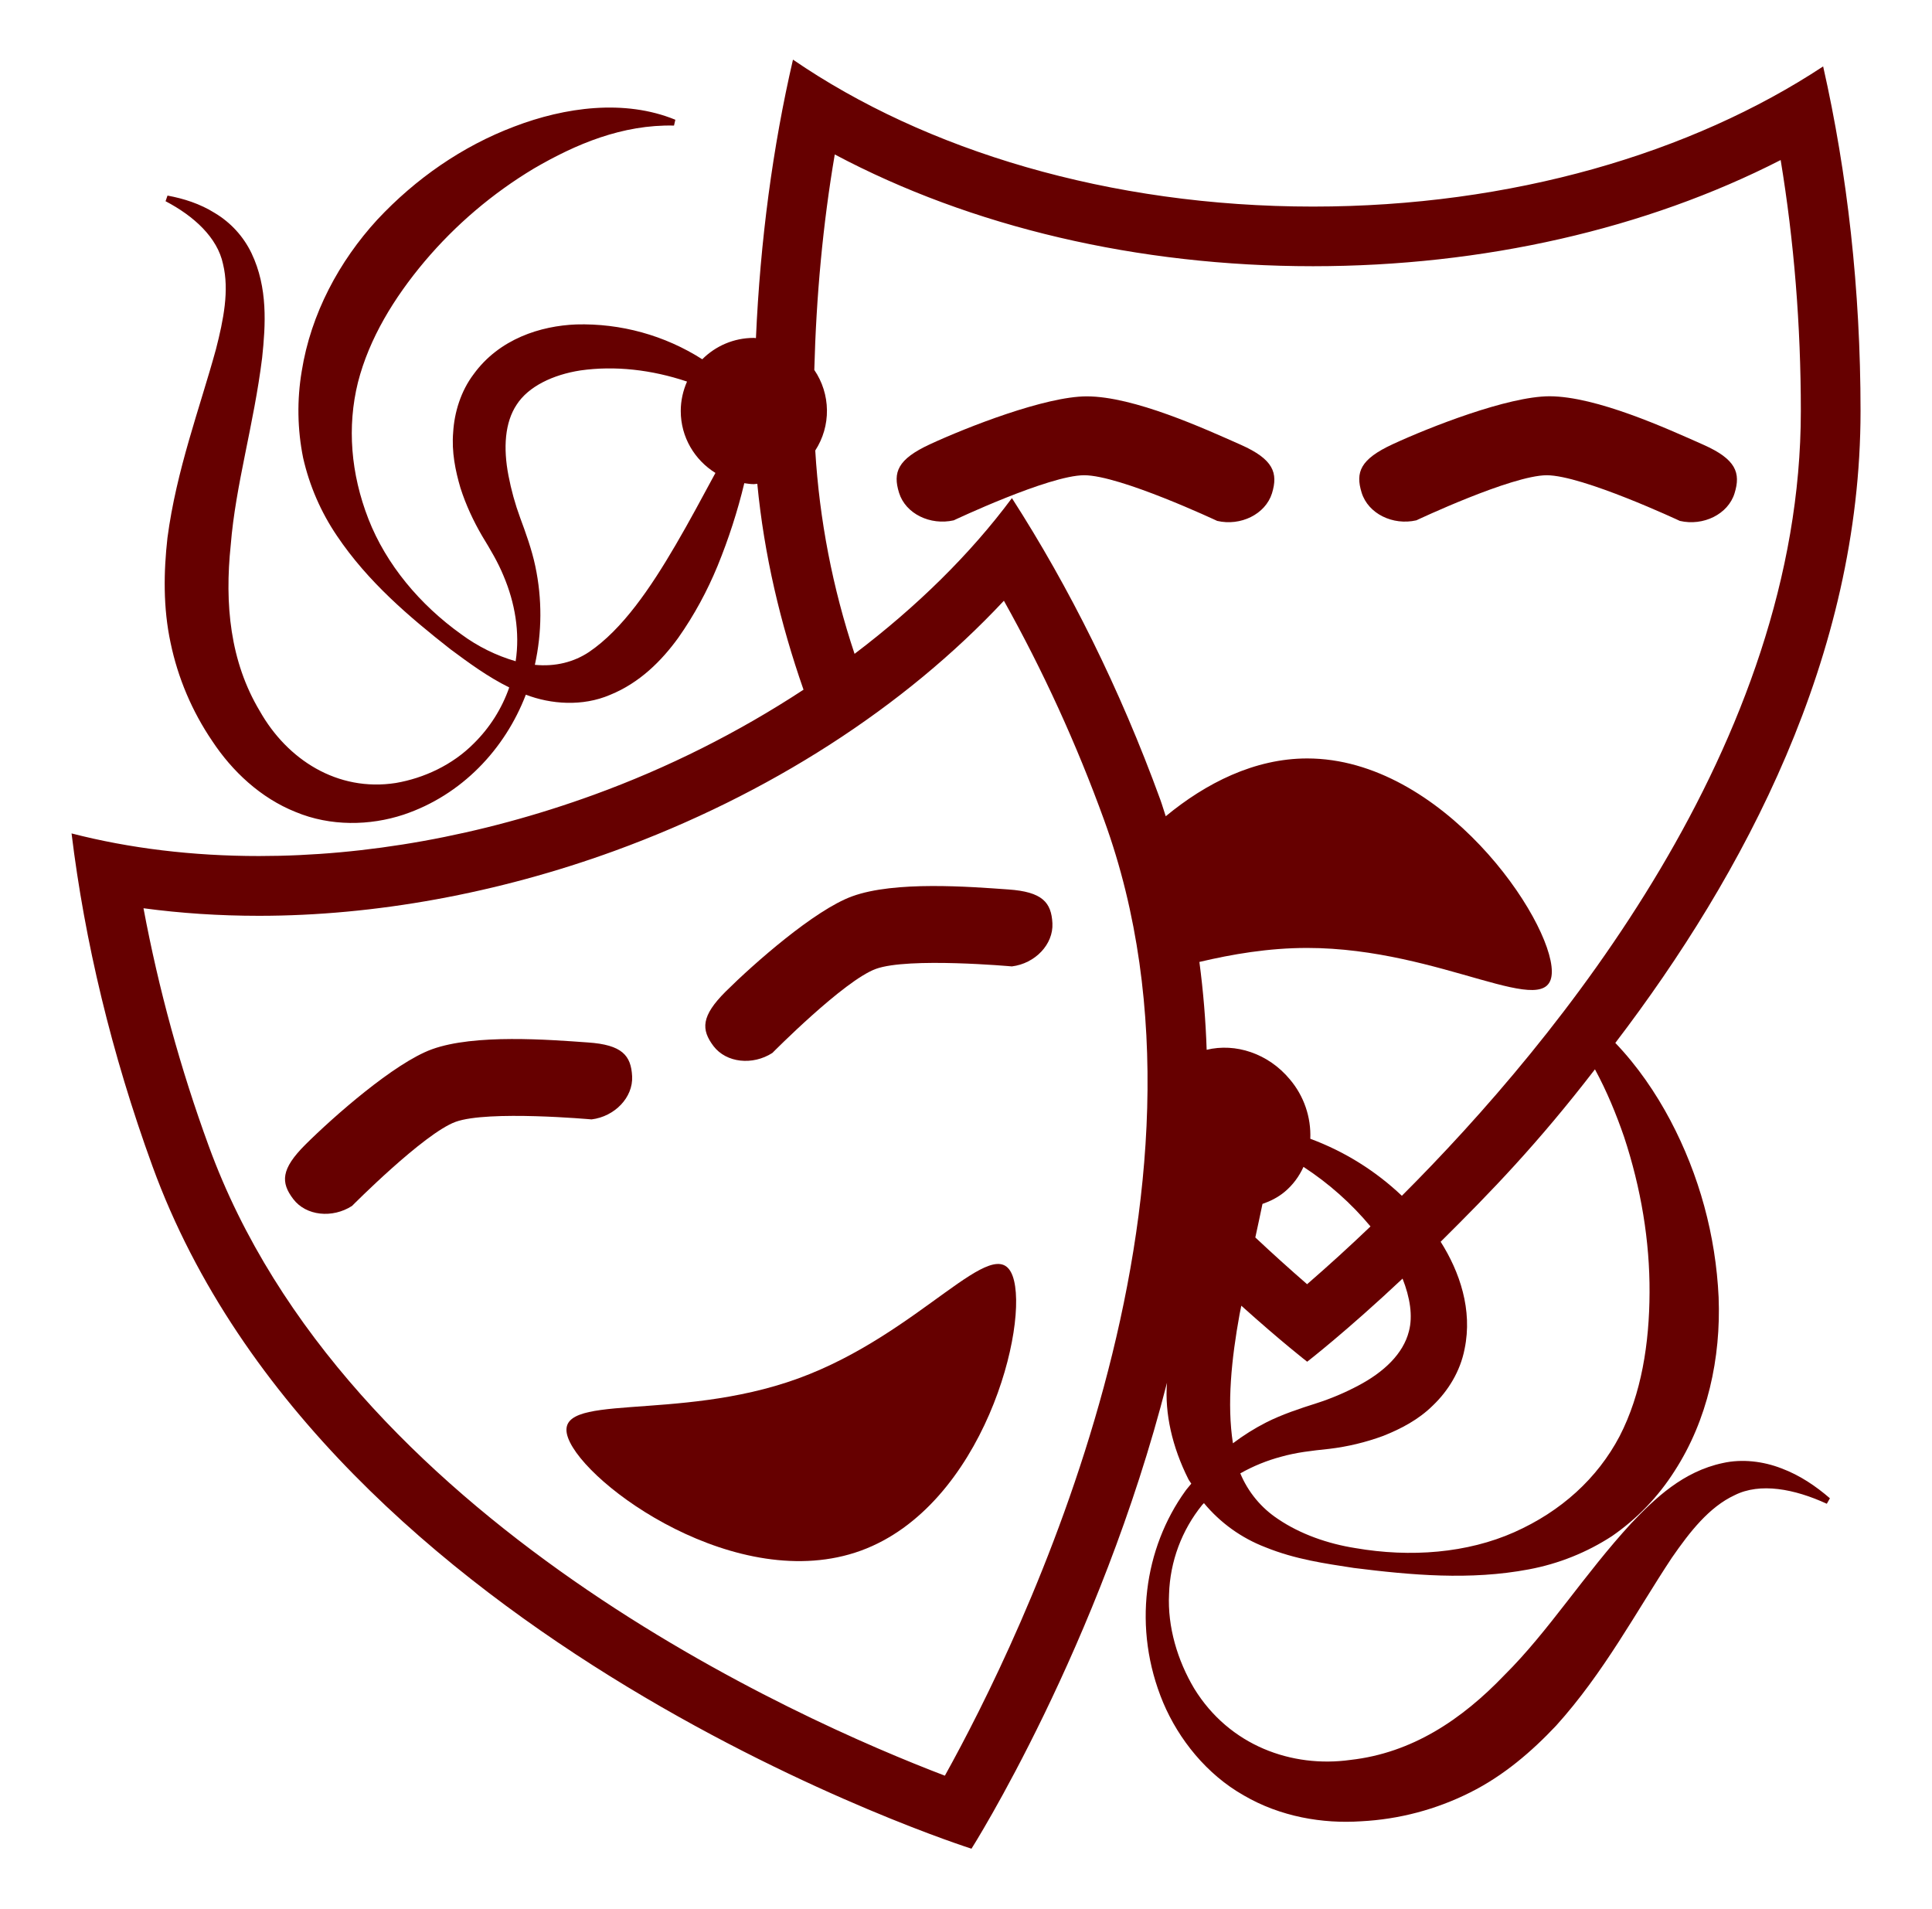
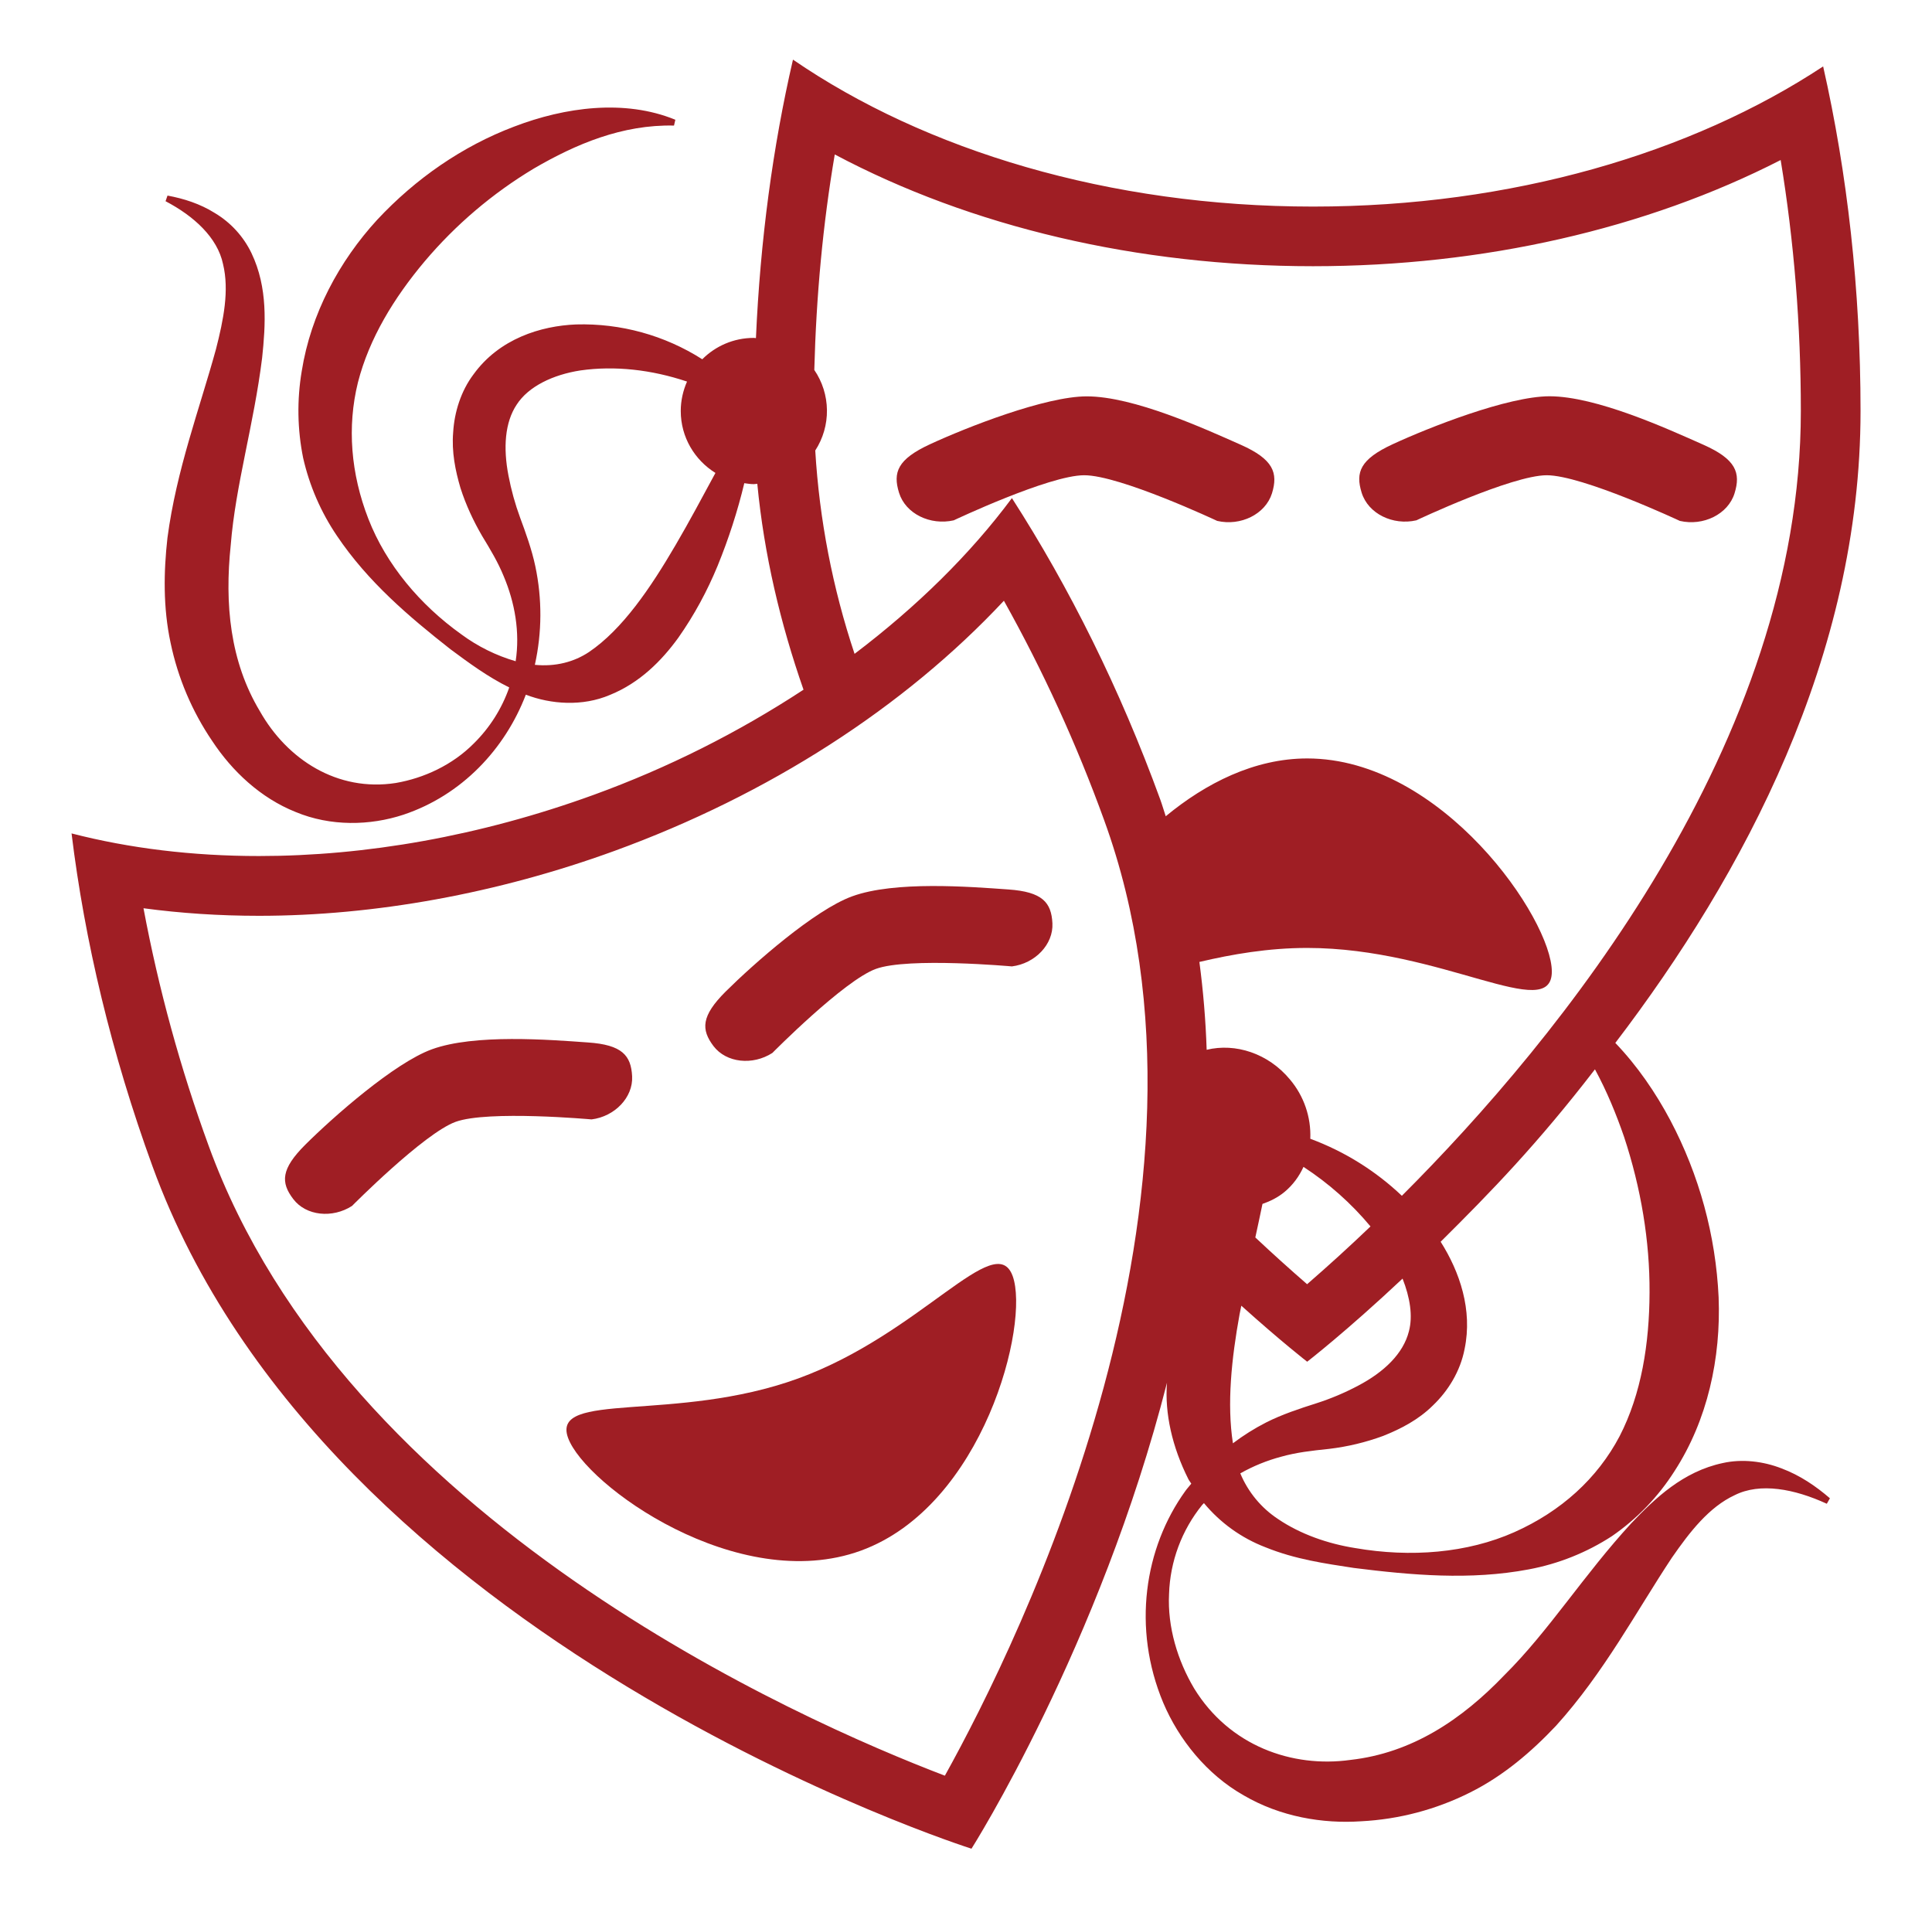
<svg xmlns="http://www.w3.org/2000/svg" width="81" height="80" viewBox="0 0 81 80" fill="none">
-   <path d="M52.024 18.647C50.488 17.966 47.534 16.616 45.562 16.616C43.828 16.616 40.533 17.91 38.994 18.622C37.629 19.252 37.427 19.801 37.693 20.658C37.967 21.54 39.002 22.036 39.986 21.813C39.986 21.813 43.984 19.923 45.452 19.923C46.946 19.918 51.031 21.837 51.031 21.837C52.014 22.065 53.052 21.558 53.328 20.682C53.592 19.823 53.389 19.255 52.024 18.647ZM59.381 21.813C59.381 21.813 63.379 19.926 64.847 19.923C66.343 19.923 70.428 21.837 70.428 21.837C71.412 22.065 72.449 21.558 72.721 20.682C72.989 19.822 72.784 19.253 71.419 18.646C69.888 17.965 66.929 16.615 64.962 16.612C63.221 16.615 59.933 17.908 58.392 18.621C57.024 19.253 56.822 19.8 57.088 20.655C57.363 21.537 58.396 22.038 59.381 21.813ZM33.464 57.787C28.316 59.66 23.093 58.285 23.816 60.277C24.541 62.27 30.944 66.878 36.091 65.006C41.237 63.131 43.181 55.485 42.456 53.492C41.728 51.501 38.611 55.915 33.464 57.787ZM26.502 45.12C26.458 44.251 26.087 43.798 24.644 43.701C23.028 43.586 19.896 43.337 18.107 43.988C16.529 44.562 13.966 46.827 12.802 47.985C11.774 49.01 11.767 49.573 12.294 50.265C12.832 50.975 13.939 51.082 14.758 50.555C14.758 50.555 17.768 47.517 19.099 47.03C20.457 46.535 24.801 46.927 24.801 46.927C25.769 46.808 26.548 46.008 26.502 45.12ZM42.268 37.287C40.649 37.172 37.514 36.923 35.728 37.575C34.148 38.148 31.586 40.413 30.423 41.568C29.393 42.596 29.391 43.16 29.913 43.853C30.453 44.561 31.558 44.671 32.382 44.141C32.382 44.141 35.384 41.103 36.721 40.618C38.078 40.121 42.424 40.513 42.424 40.513C43.393 40.393 44.168 39.593 44.123 38.705C44.079 37.835 43.708 37.385 42.268 37.287Z" fill="#660000" />
-   <path d="M72.228 61.333C70.565 61.686 69.39 62.81 68.395 63.855C66.41 66.011 64.935 68.376 63.078 70.218C61.283 72.095 59.191 73.489 56.62 73.778C54.166 74.121 51.544 73.186 50.068 70.786C49.371 69.616 48.943 68.204 49.013 66.821C49.056 65.458 49.545 64.146 50.404 63.086C50.426 63.06 50.454 63.04 50.476 63.013C51.161 63.84 52.048 64.477 53.051 64.862C54.311 65.373 55.549 65.544 56.763 65.731C59.155 66.031 61.638 66.256 64.099 65.79C65.34 65.558 66.524 65.085 67.583 64.396C68.631 63.673 69.522 62.746 70.205 61.671C71.591 59.532 72.154 56.932 72.054 54.384C71.933 51.792 71.242 49.26 70.03 46.966C69.42 45.816 68.649 44.686 67.723 43.721C73.113 36.655 78.005 27.5 78.004 17.23C78.004 12.135 77.45 7.264 76.436 2.784C70.926 6.419 63.38 8.66 55.05 8.66C46.505 8.66 38.785 6.299 33.246 2.5C32.399 6.155 31.874 10.081 31.693 14.174C31.664 14.174 31.635 14.165 31.606 14.165C30.761 14.165 29.998 14.506 29.443 15.061C27.866 14.056 26.025 13.548 24.156 13.601C22.67 13.66 20.936 14.201 19.858 15.686C19.318 16.399 19.051 17.288 19 18.113C18.929 18.948 19.093 19.734 19.305 20.456C19.535 21.176 19.85 21.843 20.209 22.461C20.578 23.069 20.873 23.56 21.115 24.149C21.585 25.259 21.806 26.5 21.619 27.72C20.801 27.482 20.031 27.101 19.345 26.595C17.604 25.352 16.191 23.665 15.446 21.756C14.706 19.856 14.548 17.891 15.006 16.034C15.48 14.179 16.525 12.479 17.799 10.963C19.104 9.418 20.655 8.1 22.389 7.061C24.141 6.041 26.09 5.215 28.258 5.264L28.314 5.02C26.188 4.149 23.688 4.49 21.554 5.308C19.381 6.13 17.423 7.49 15.816 9.211C14.228 10.943 13.035 13.143 12.65 15.561C12.447 16.766 12.467 17.998 12.709 19.196C12.974 20.362 13.453 21.468 14.123 22.457C15.426 24.396 17.163 25.864 18.884 27.216C19.654 27.786 20.436 28.367 21.35 28.819C21.041 29.705 20.533 30.508 19.865 31.166C18.969 32.07 17.773 32.621 16.594 32.824C14.14 33.205 12.038 31.837 10.893 29.811C9.645 27.731 9.413 25.326 9.674 22.844C9.874 20.339 10.645 17.793 10.99 15C11.136 13.62 11.236 12.06 10.544 10.613C10.208 9.913 9.674 9.329 9.008 8.931C8.383 8.539 7.699 8.324 7.023 8.199L6.941 8.435C8.128 9.057 9.116 9.956 9.351 11.071C9.618 12.172 9.371 13.405 9.054 14.64C8.375 17.115 7.396 19.699 7.02 22.55C6.861 23.971 6.835 25.47 7.151 26.945C7.458 28.42 8.052 29.82 8.899 31.066C9.729 32.324 10.92 33.451 12.395 34.04C13.86 34.65 15.513 34.616 16.916 34.153C19.368 33.333 21.176 31.395 22.046 29.122C23.099 29.526 24.42 29.625 25.575 29.131C26.825 28.624 27.738 27.699 28.431 26.746C29.115 25.775 29.656 24.764 30.086 23.721C30.55 22.585 30.923 21.43 31.205 20.256C31.336 20.274 31.466 20.296 31.603 20.296C31.653 20.296 31.7 20.284 31.75 20.281C32.035 23.262 32.723 26.151 33.688 28.913C30.939 30.716 27.99 32.194 24.9 33.318C20.11 35.06 15.311 35.886 10.859 35.886C8.074 35.886 5.426 35.564 3 34.938C3.548 39.436 4.669 44.156 6.393 48.892C13.689 68.936 40.73 77.5 40.73 77.5C40.73 77.5 46.104 69.031 48.93 57.953C48.929 57.964 48.928 57.975 48.925 57.985C48.83 59.248 49.14 60.649 49.821 62.004C49.855 62.074 49.908 62.131 49.945 62.197C49.866 62.3 49.775 62.394 49.7 62.499C47.976 64.889 47.461 68.255 48.768 71.379C49.418 72.916 50.591 74.386 52.144 75.265C53.684 76.164 55.454 76.459 57.061 76.351C58.652 76.27 60.208 75.859 61.631 75.145C63.038 74.444 64.219 73.426 65.24 72.343C67.249 70.121 68.604 67.55 70.089 65.309C70.848 64.213 71.654 63.178 72.728 62.679C73.793 62.144 75.228 62.413 76.59 63.04L76.72 62.81C76.129 62.3 75.463 61.846 74.691 61.557C73.929 61.26 73.043 61.15 72.228 61.333ZM28.326 22.846C27.276 24.644 26.098 26.384 24.694 27.334C24.064 27.753 23.289 27.955 22.424 27.871C22.726 26.511 22.732 25.103 22.444 23.74C22.298 23.041 22.031 22.308 21.809 21.709C21.597 21.133 21.433 20.541 21.318 19.939C21.093 18.776 21.164 17.707 21.664 16.96C22.155 16.199 23.185 15.707 24.335 15.529C25.775 15.324 27.315 15.496 28.804 15.996C28.638 16.375 28.541 16.79 28.541 17.23C28.541 18.33 29.126 19.286 29.995 19.826C29.439 20.854 28.899 21.867 28.326 22.846ZM51.971 55.09C51.993 54.972 52.02 54.855 52.043 54.737C53.724 56.249 54.804 57.085 54.804 57.085C54.804 57.085 56.426 55.834 58.803 53.601C59.114 54.39 59.241 55.17 59.069 55.811C58.834 56.744 58.031 57.517 56.938 58.091C56.395 58.379 55.8 58.634 55.165 58.836C54.523 59.039 53.744 59.295 53.08 59.633C52.593 59.882 52.128 60.174 51.691 60.505C51.434 58.858 51.631 56.959 51.971 55.09ZM52.63 51.876C52.73 51.409 52.833 50.944 52.93 50.47C53.258 50.356 53.574 50.2 53.853 49.969C54.204 49.678 54.468 49.316 54.649 48.917C55.705 49.605 56.652 50.446 57.459 51.414C56.593 52.243 55.707 53.05 54.801 53.836C54.065 53.197 53.341 52.544 52.63 51.876ZM68.089 47.656C68.801 49.81 69.17 52.034 69.158 54.182C69.15 56.326 68.819 58.43 67.903 60.208C66.97 61.98 65.449 63.358 63.489 64.231C61.516 65.108 59.145 65.3 56.816 64.897C55.664 64.715 54.516 64.311 53.591 63.686C52.881 63.22 52.327 62.551 52 61.766C52.541 61.46 53.118 61.225 53.719 61.066C54.366 60.885 54.974 60.818 55.725 60.739C56.498 60.647 57.258 60.465 57.989 60.196C58.721 59.904 59.466 59.525 60.084 58.91C60.706 58.314 61.224 57.494 61.405 56.546C61.744 54.911 61.2 53.32 60.4 52.056C62.499 49.975 64.464 47.951 66.869 44.828C67.366 45.742 67.758 46.699 68.089 47.656ZM39.614 74.439C33.54 72.123 14.463 63.737 8.749 48.036C7.565 44.797 6.651 41.465 6.016 38.075C7.583 38.286 9.201 38.392 10.86 38.392C15.715 38.392 20.866 37.453 25.759 35.672C32.234 33.314 37.913 29.651 42.089 25.184C43.735 28.129 45.139 31.202 46.289 34.374C51.994 50.044 42.771 68.756 39.614 74.439ZM48.874 34.219C48.795 33.984 48.729 33.749 48.644 33.516C46.954 28.876 44.833 24.625 42.425 20.881C40.688 23.221 38.446 25.427 35.828 27.41C34.908 24.653 34.354 21.787 34.18 18.886C34.507 18.382 34.678 17.792 34.67 17.192C34.663 16.591 34.479 16.005 34.14 15.509C34.22 12.426 34.499 9.402 34.998 6.475C40.718 9.514 47.7 11.16 55.05 11.16C62.19 11.16 69.015 9.596 74.655 6.709C75.216 10.109 75.501 13.635 75.501 17.231C75.504 31.151 65.355 43.551 58.774 50.129C57.669 49.081 56.363 48.267 54.935 47.739C54.972 46.831 54.666 45.942 54.078 45.249C53.17 44.156 51.795 43.716 50.59 44.009C50.549 42.777 50.447 41.548 50.285 40.326C51.65 40.004 53.178 39.739 54.803 39.739C60.471 39.739 65.061 42.928 65.061 40.73C65.061 38.538 60.469 31.795 54.805 31.795C52.591 31.795 50.55 32.834 48.874 34.219Z" fill="#660000" />
+   <path d="M52.024 18.647C50.488 17.966 47.534 16.616 45.562 16.616C43.828 16.616 40.533 17.91 38.994 18.622C37.629 19.252 37.427 19.801 37.693 20.658C37.967 21.54 39.002 22.036 39.986 21.813C39.986 21.813 43.984 19.923 45.452 19.923C46.946 19.918 51.031 21.837 51.031 21.837C52.014 22.065 53.052 21.558 53.328 20.682C53.592 19.823 53.389 19.255 52.024 18.647ZM59.381 21.813C59.381 21.813 63.379 19.926 64.847 19.923C66.343 19.923 70.428 21.837 70.428 21.837C71.412 22.065 72.449 21.558 72.721 20.682C72.989 19.822 72.784 19.253 71.419 18.646C69.888 17.965 66.929 16.615 64.962 16.612C63.221 16.615 59.933 17.908 58.392 18.621C57.024 19.253 56.822 19.8 57.088 20.655C57.363 21.537 58.396 22.038 59.381 21.813ZM33.464 57.787C28.316 59.66 23.093 58.285 23.816 60.277C24.541 62.27 30.944 66.878 36.091 65.006C41.237 63.131 43.181 55.485 42.456 53.492C41.728 51.501 38.611 55.915 33.464 57.787ZM26.502 45.12C26.458 44.251 26.087 43.798 24.644 43.701C23.028 43.586 19.896 43.337 18.107 43.988C16.529 44.562 13.966 46.827 12.802 47.985C11.774 49.01 11.767 49.573 12.294 50.265C12.832 50.975 13.939 51.082 14.758 50.555C14.758 50.555 17.768 47.517 19.099 47.03C20.457 46.535 24.801 46.927 24.801 46.927C25.769 46.808 26.548 46.008 26.502 45.12ZM42.268 37.287C40.649 37.172 37.514 36.923 35.728 37.575C34.148 38.148 31.586 40.413 30.423 41.568C29.393 42.596 29.391 43.16 29.913 43.853C30.453 44.561 31.558 44.671 32.382 44.141C32.382 44.141 35.384 41.103 36.721 40.618C38.078 40.121 42.424 40.513 42.424 40.513C43.393 40.393 44.168 39.593 44.123 38.705C44.079 37.835 43.708 37.385 42.268 37.287Z" fill="#9F1E24" />
+   <path d="M72.228 61.333C70.565 61.686 69.39 62.81 68.395 63.855C66.41 66.011 64.935 68.376 63.078 70.218C61.283 72.095 59.191 73.489 56.62 73.778C54.166 74.121 51.544 73.186 50.068 70.786C49.371 69.616 48.943 68.204 49.013 66.821C49.056 65.458 49.545 64.146 50.404 63.086C50.426 63.06 50.454 63.04 50.476 63.013C51.161 63.84 52.048 64.477 53.051 64.862C54.311 65.373 55.549 65.544 56.763 65.731C59.155 66.031 61.638 66.256 64.099 65.79C65.34 65.558 66.524 65.085 67.583 64.396C68.631 63.673 69.522 62.746 70.205 61.671C71.591 59.532 72.154 56.932 72.054 54.384C71.933 51.792 71.242 49.26 70.03 46.966C69.42 45.816 68.649 44.686 67.723 43.721C73.113 36.655 78.005 27.5 78.004 17.23C78.004 12.135 77.45 7.264 76.436 2.784C70.926 6.419 63.38 8.66 55.05 8.66C46.505 8.66 38.785 6.299 33.246 2.5C32.399 6.155 31.874 10.081 31.693 14.174C31.664 14.174 31.635 14.165 31.606 14.165C30.761 14.165 29.998 14.506 29.443 15.061C27.866 14.056 26.025 13.548 24.156 13.601C22.67 13.66 20.936 14.201 19.858 15.686C19.318 16.399 19.051 17.288 19 18.113C18.929 18.948 19.093 19.734 19.305 20.456C19.535 21.176 19.85 21.843 20.209 22.461C20.578 23.069 20.873 23.56 21.115 24.149C21.585 25.259 21.806 26.5 21.619 27.72C20.801 27.482 20.031 27.101 19.345 26.595C17.604 25.352 16.191 23.665 15.446 21.756C14.706 19.856 14.548 17.891 15.006 16.034C15.48 14.179 16.525 12.479 17.799 10.963C19.104 9.418 20.655 8.1 22.389 7.061C24.141 6.041 26.09 5.215 28.258 5.264L28.314 5.02C26.188 4.149 23.688 4.49 21.554 5.308C19.381 6.13 17.423 7.49 15.816 9.211C14.228 10.943 13.035 13.143 12.65 15.561C12.447 16.766 12.467 17.998 12.709 19.196C12.974 20.362 13.453 21.468 14.123 22.457C15.426 24.396 17.163 25.864 18.884 27.216C19.654 27.786 20.436 28.367 21.35 28.819C21.041 29.705 20.533 30.508 19.865 31.166C18.969 32.07 17.773 32.621 16.594 32.824C14.14 33.205 12.038 31.837 10.893 29.811C9.645 27.731 9.413 25.326 9.674 22.844C9.874 20.339 10.645 17.793 10.99 15C11.136 13.62 11.236 12.06 10.544 10.613C10.208 9.913 9.674 9.329 9.008 8.931C8.383 8.539 7.699 8.324 7.023 8.199L6.941 8.435C8.128 9.057 9.116 9.956 9.351 11.071C9.618 12.172 9.371 13.405 9.054 14.64C8.375 17.115 7.396 19.699 7.02 22.55C6.861 23.971 6.835 25.47 7.151 26.945C7.458 28.42 8.052 29.82 8.899 31.066C9.729 32.324 10.92 33.451 12.395 34.04C13.86 34.65 15.513 34.616 16.916 34.153C19.368 33.333 21.176 31.395 22.046 29.122C23.099 29.526 24.42 29.625 25.575 29.131C26.825 28.624 27.738 27.699 28.431 26.746C29.115 25.775 29.656 24.764 30.086 23.721C30.55 22.585 30.923 21.43 31.205 20.256C31.336 20.274 31.466 20.296 31.603 20.296C31.653 20.296 31.7 20.284 31.75 20.281C32.035 23.262 32.723 26.151 33.688 28.913C30.939 30.716 27.99 32.194 24.9 33.318C20.11 35.06 15.311 35.886 10.859 35.886C8.074 35.886 5.426 35.564 3 34.938C3.548 39.436 4.669 44.156 6.393 48.892C13.689 68.936 40.73 77.5 40.73 77.5C40.73 77.5 46.104 69.031 48.93 57.953C48.929 57.964 48.928 57.975 48.925 57.985C48.83 59.248 49.14 60.649 49.821 62.004C49.855 62.074 49.908 62.131 49.945 62.197C49.866 62.3 49.775 62.394 49.7 62.499C47.976 64.889 47.461 68.255 48.768 71.379C49.418 72.916 50.591 74.386 52.144 75.265C53.684 76.164 55.454 76.459 57.061 76.351C58.652 76.27 60.208 75.859 61.631 75.145C63.038 74.444 64.219 73.426 65.24 72.343C67.249 70.121 68.604 67.55 70.089 65.309C70.848 64.213 71.654 63.178 72.728 62.679C73.793 62.144 75.228 62.413 76.59 63.04L76.72 62.81C76.129 62.3 75.463 61.846 74.691 61.557C73.929 61.26 73.043 61.15 72.228 61.333ZM28.326 22.846C27.276 24.644 26.098 26.384 24.694 27.334C24.064 27.753 23.289 27.955 22.424 27.871C22.726 26.511 22.732 25.103 22.444 23.74C22.298 23.041 22.031 22.308 21.809 21.709C21.597 21.133 21.433 20.541 21.318 19.939C21.093 18.776 21.164 17.707 21.664 16.96C22.155 16.199 23.185 15.707 24.335 15.529C25.775 15.324 27.315 15.496 28.804 15.996C28.638 16.375 28.541 16.79 28.541 17.23C28.541 18.33 29.126 19.286 29.995 19.826C29.439 20.854 28.899 21.867 28.326 22.846ZM51.971 55.09C51.993 54.972 52.02 54.855 52.043 54.737C53.724 56.249 54.804 57.085 54.804 57.085C54.804 57.085 56.426 55.834 58.803 53.601C59.114 54.39 59.241 55.17 59.069 55.811C58.834 56.744 58.031 57.517 56.938 58.091C56.395 58.379 55.8 58.634 55.165 58.836C54.523 59.039 53.744 59.295 53.08 59.633C52.593 59.882 52.128 60.174 51.691 60.505C51.434 58.858 51.631 56.959 51.971 55.09ZM52.63 51.876C52.73 51.409 52.833 50.944 52.93 50.47C53.258 50.356 53.574 50.2 53.853 49.969C54.204 49.678 54.468 49.316 54.649 48.917C55.705 49.605 56.652 50.446 57.459 51.414C56.593 52.243 55.707 53.05 54.801 53.836C54.065 53.197 53.341 52.544 52.63 51.876ZM68.089 47.656C68.801 49.81 69.17 52.034 69.158 54.182C69.15 56.326 68.819 58.43 67.903 60.208C66.97 61.98 65.449 63.358 63.489 64.231C61.516 65.108 59.145 65.3 56.816 64.897C55.664 64.715 54.516 64.311 53.591 63.686C52.881 63.22 52.327 62.551 52 61.766C52.541 61.46 53.118 61.225 53.719 61.066C54.366 60.885 54.974 60.818 55.725 60.739C56.498 60.647 57.258 60.465 57.989 60.196C58.721 59.904 59.466 59.525 60.084 58.91C60.706 58.314 61.224 57.494 61.405 56.546C61.744 54.911 61.2 53.32 60.4 52.056C62.499 49.975 64.464 47.951 66.869 44.828C67.366 45.742 67.758 46.699 68.089 47.656ZM39.614 74.439C33.54 72.123 14.463 63.737 8.749 48.036C7.565 44.797 6.651 41.465 6.016 38.075C7.583 38.286 9.201 38.392 10.86 38.392C15.715 38.392 20.866 37.453 25.759 35.672C32.234 33.314 37.913 29.651 42.089 25.184C43.735 28.129 45.139 31.202 46.289 34.374C51.994 50.044 42.771 68.756 39.614 74.439ZM48.874 34.219C48.795 33.984 48.729 33.749 48.644 33.516C46.954 28.876 44.833 24.625 42.425 20.881C40.688 23.221 38.446 25.427 35.828 27.41C34.908 24.653 34.354 21.787 34.18 18.886C34.507 18.382 34.678 17.792 34.67 17.192C34.663 16.591 34.479 16.005 34.14 15.509C34.22 12.426 34.499 9.402 34.998 6.475C40.718 9.514 47.7 11.16 55.05 11.16C62.19 11.16 69.015 9.596 74.655 6.709C75.216 10.109 75.501 13.635 75.501 17.231C75.504 31.151 65.355 43.551 58.774 50.129C57.669 49.081 56.363 48.267 54.935 47.739C54.972 46.831 54.666 45.942 54.078 45.249C53.17 44.156 51.795 43.716 50.59 44.009C50.549 42.777 50.447 41.548 50.285 40.326C51.65 40.004 53.178 39.739 54.803 39.739C60.471 39.739 65.061 42.928 65.061 40.73C65.061 38.538 60.469 31.795 54.805 31.795C52.591 31.795 50.55 32.834 48.874 34.219Z" fill="#9F1E24" />
</svg>
